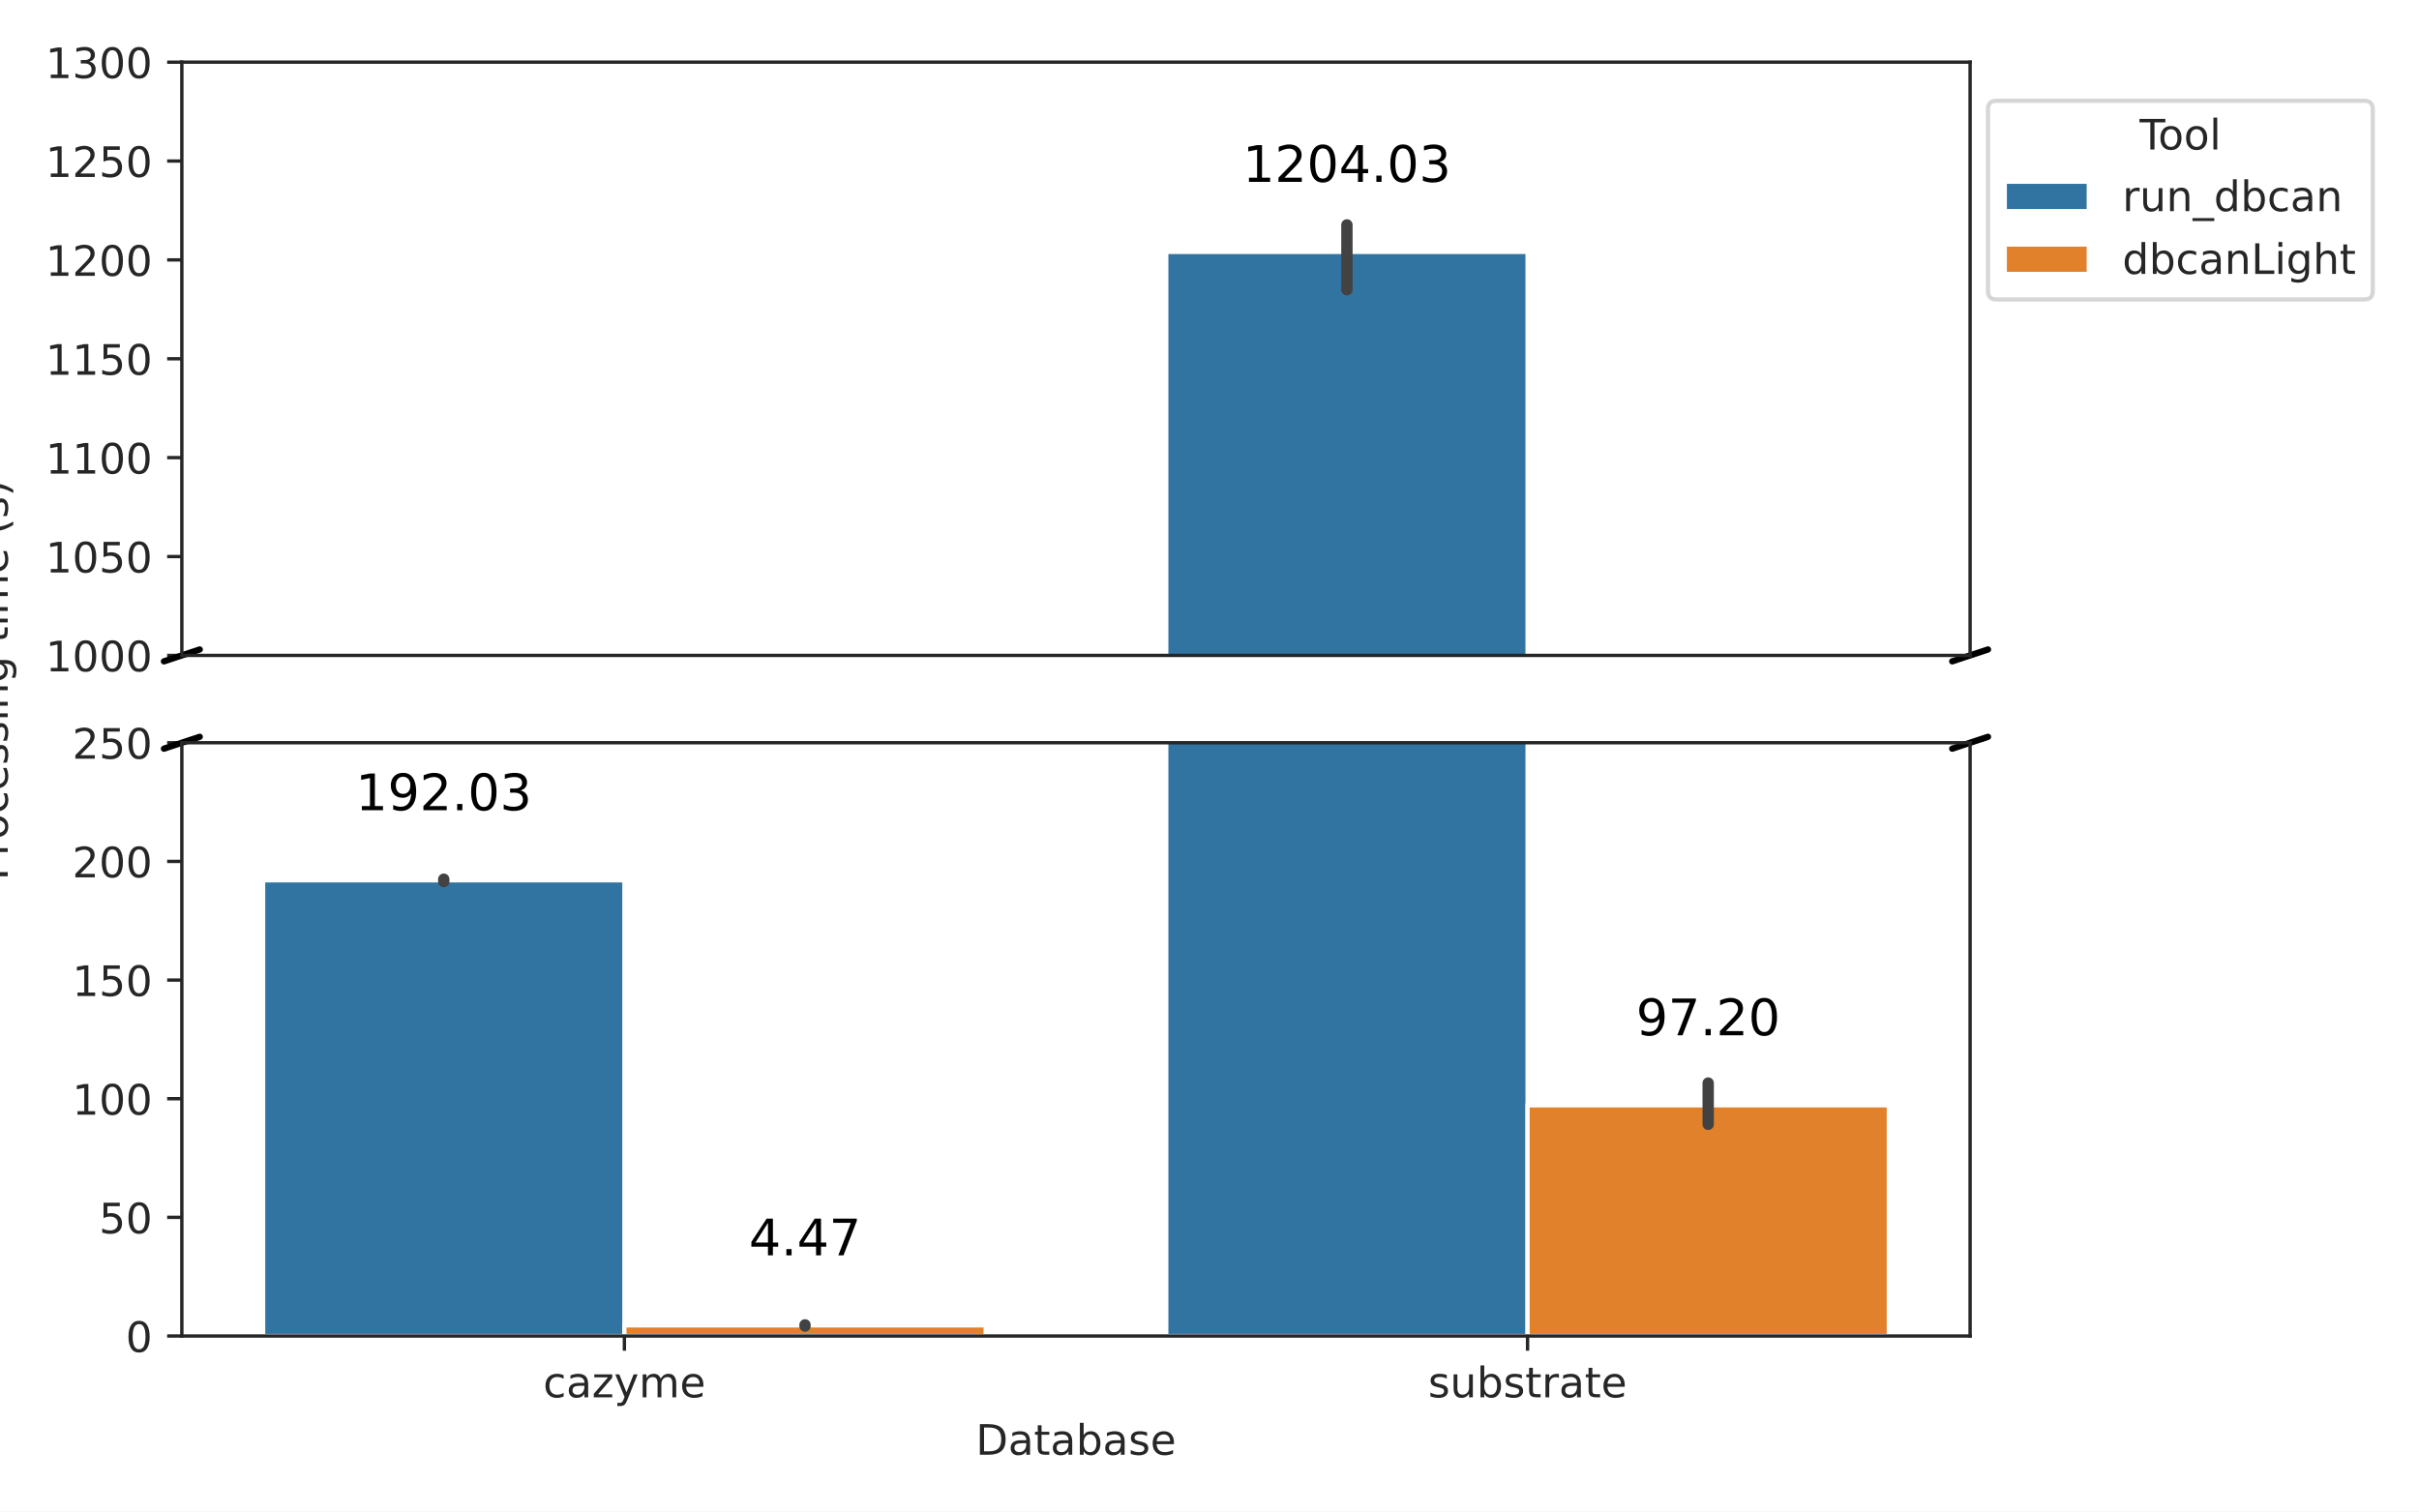
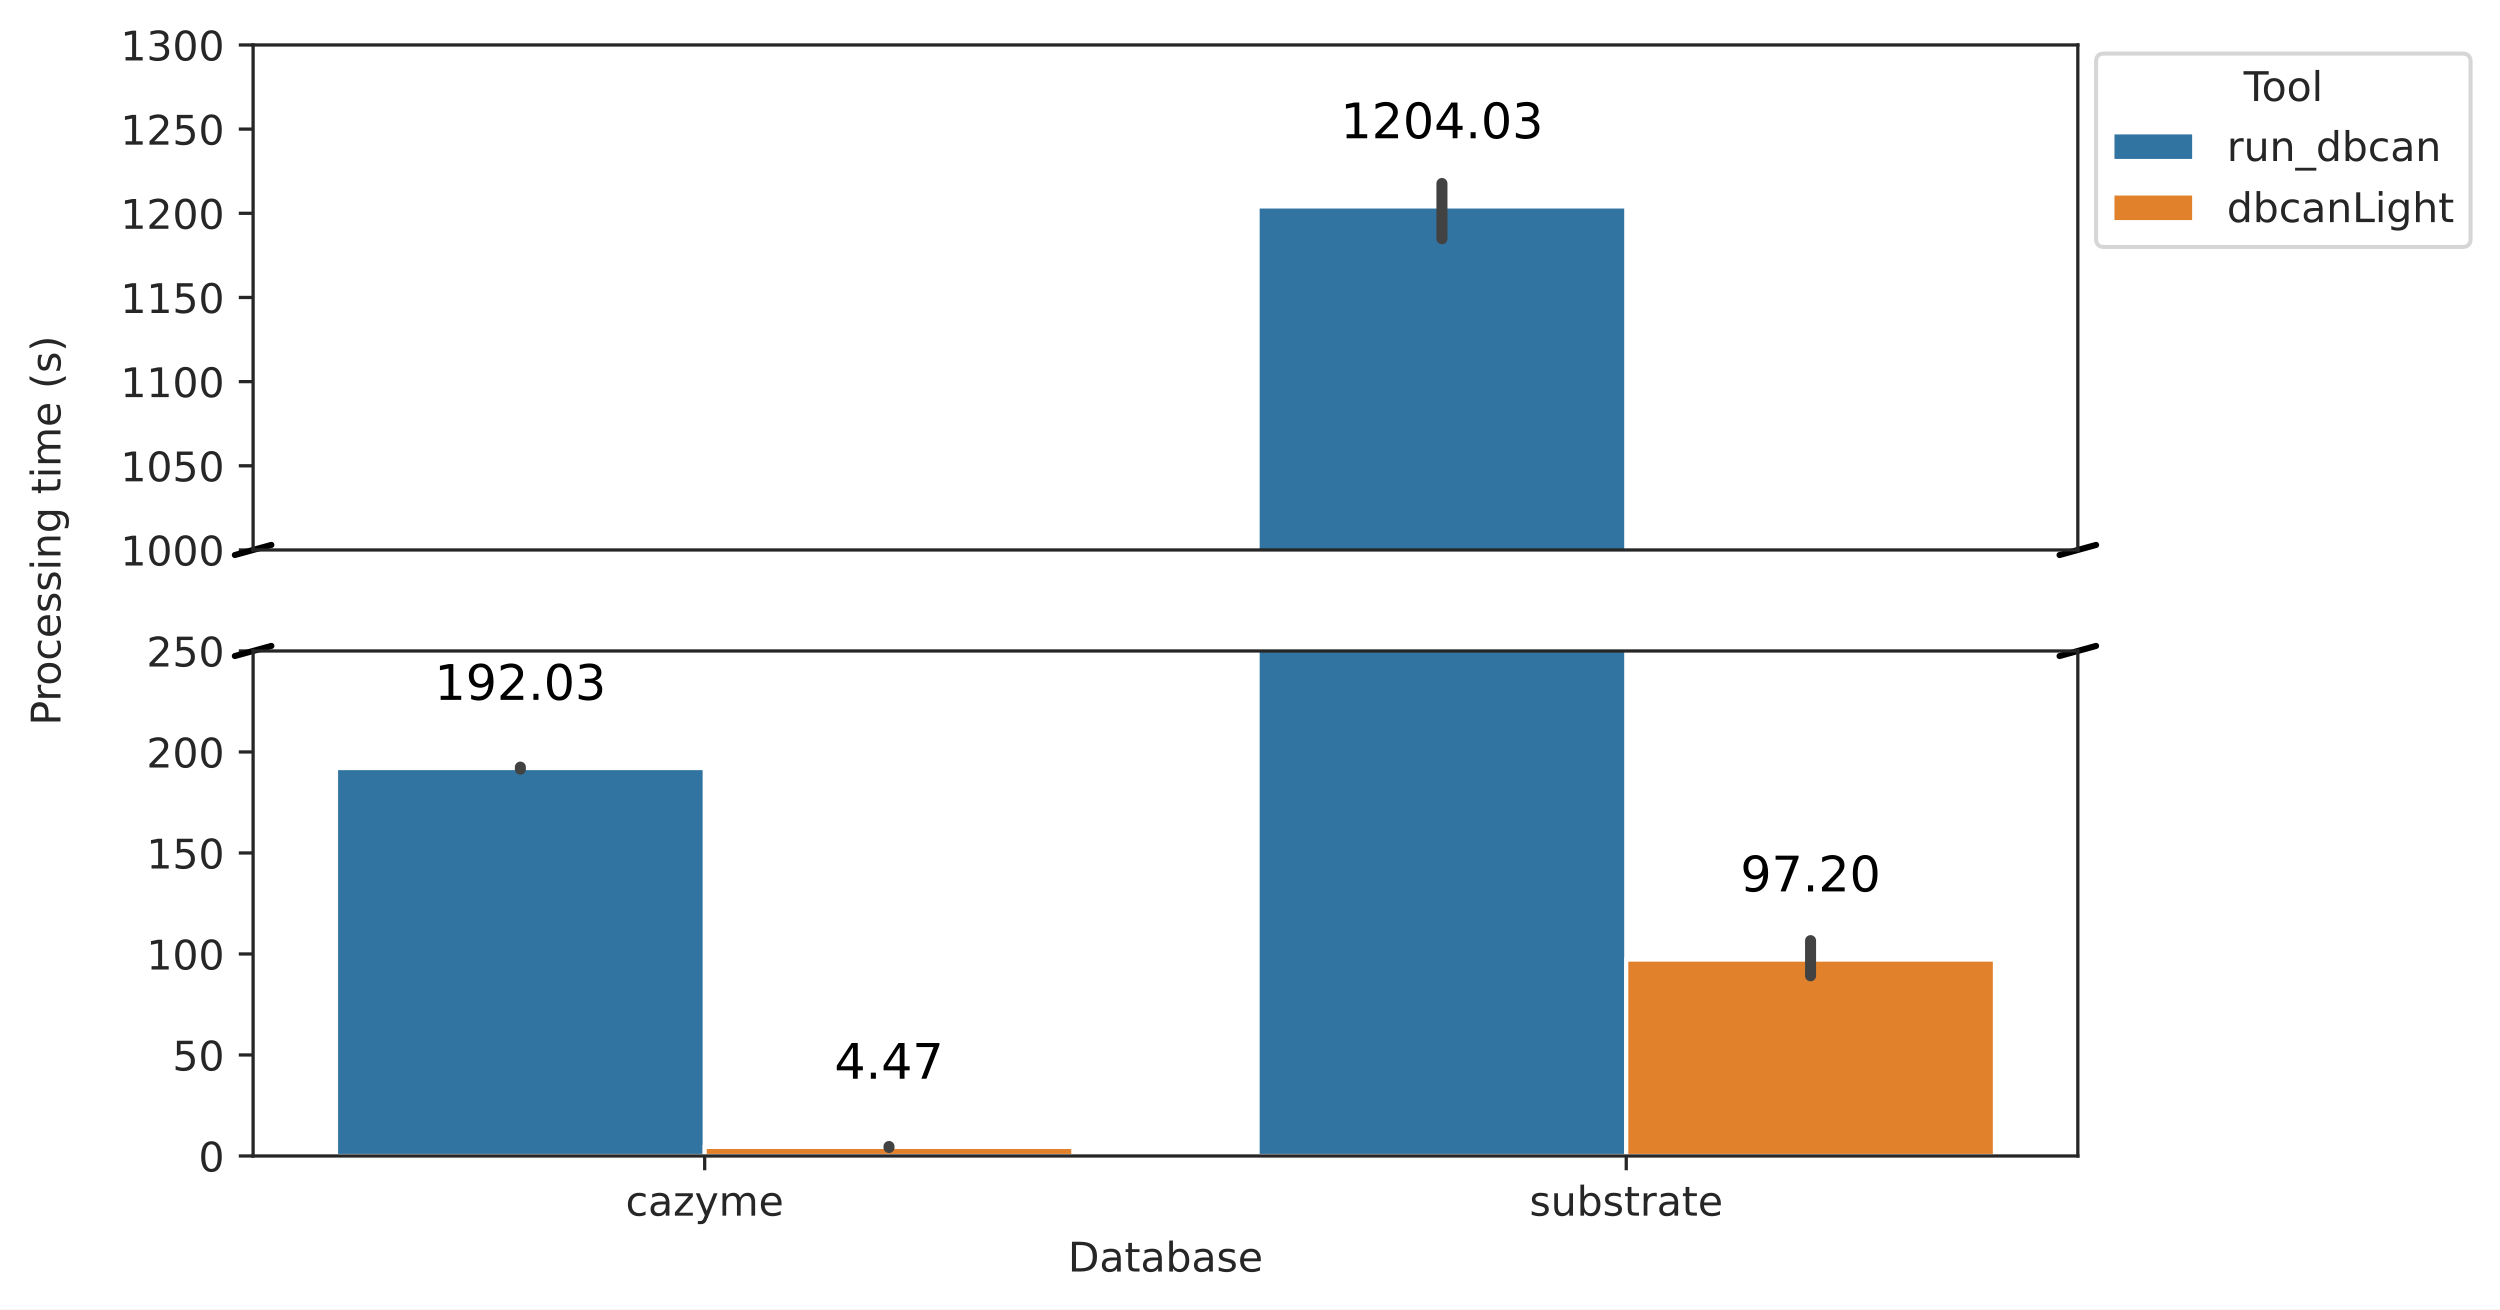
- <svg xmlns="http://www.w3.org/2000/svg" xmlns:xlink="http://www.w3.org/1999/xlink" width="576pt" height="360pt" viewBox="0 0 576 360" version="1.1">
+ <svg xmlns="http://www.w3.org/2000/svg" xmlns:xlink="http://www.w3.org/1999/xlink" width="611.601pt" height="320.355pt" viewBox="0 0 611.601 320.355" version="1.1">
  <defs>
    <style type="text/css">*{stroke-linejoin: round; stroke-linecap: butt}</style>
  </defs>
  <g id="figure_1">
    <g id="patch_1">
-       <path d="M 0 360  L 576 360  L 576 0  L 0 0  z " style="fill: #ffffff" />
+       <path d="M 0 320.355  L 611.601 320.355  L 611.601 0  L 0 0  z " style="fill: #ffffff" />
    </g>
    <g id="axes_1">
      <g id="patch_2">
-         <path d="M 43.3 156.1  L 469.111 156.1  L 469.111 14.8  L 43.3 14.8  z " style="fill: #ffffff" />
+         <path d="M 61.92 134.545  L 508.32 134.545  L 508.32 10.999  L 61.92 10.999  z " style="fill: #ffffff" />
      </g>
      <g id="matplotlib.axis_1">
        <g id="ytick_1">
          <g id="line2d_1">
            <defs>
-               <path id="mdb6b41ed26" d="M 0 0  L -3.5 0  " style="stroke: #262626; stroke-width: 0.8" />
+               <path id="md379f7b755" d="M 0 0  L -3.5 0  " style="stroke: #262626; stroke-width: 0.8" />
            </defs>
            <g>
-               <use xlink:href="#mdb6b41ed26" x="43.3" y="156.1" style="fill: #262626; stroke: #262626; stroke-width: 0.8" />
+               <use xlink:href="#md379f7b755" x="61.92" y="134.545" style="fill: #262626; stroke: #262626; stroke-width: 0.8" />
            </g>
          </g>
          <g id="text_1">
-             <g style="fill: #262626" transform="translate(10.85 159.8992)scale(0.1 -0.1)">
+             <g style="fill: #262626" transform="translate(29.47 138.3439)scale(0.1 -0.1)">
              <defs>
                <path id="DejaVuSans-31" d="M 794 531  L 1825 531  L 1825 4091  L 703 3866  L 703 4441  L 1819 4666  L 2450 4666  L 2450 531  L 3481 531  L 3481 0  L 794 0  L 794 531  z " transform="scale(0.015625)" />
                <path id="DejaVuSans-30" d="M 2034 4250  Q 1547 4250 1301 3770  Q 1056 3291 1056 2328  Q 1056 1369 1301 889  Q 1547 409 2034 409  Q 2525 409 2770 889  Q 3016 1369 3016 2328  Q 3016 3291 2770 3770  Q 2525 4250 2034 4250  z M 2034 4750  Q 2819 4750 3233 4129  Q 3647 3509 3647 2328  Q 3647 1150 3233 529  Q 2819 -91 2034 -91  Q 1250 -91 836 529  Q 422 1150 422 2328  Q 422 3509 836 4129  Q 1250 4750 2034 4750  z " transform="scale(0.015625)" />
              </defs>
              <use xlink:href="#DejaVuSans-31" />
              <use xlink:href="#DejaVuSans-30" x="63.623" />
              <use xlink:href="#DejaVuSans-30" x="127.246" />
              <use xlink:href="#DejaVuSans-30" x="190.869" />
            </g>
          </g>
        </g>
        <g id="ytick_2">
          <g id="line2d_2">
            <g>
-               <use xlink:href="#mdb6b41ed26" x="43.3" y="132.55" style="fill: #262626; stroke: #262626; stroke-width: 0.8" />
+               <use xlink:href="#md379f7b755" x="61.92" y="113.954" style="fill: #262626; stroke: #262626; stroke-width: 0.8" />
            </g>
          </g>
          <g id="text_2">
-             <g style="fill: #262626" transform="translate(10.85 136.3492)scale(0.1 -0.1)">
+             <g style="fill: #262626" transform="translate(29.47 117.753)scale(0.1 -0.1)">
              <defs>
                <path id="DejaVuSans-35" d="M 691 4666  L 3169 4666  L 3169 4134  L 1269 4134  L 1269 2991  Q 1406 3038 1543 3061  Q 1681 3084 1819 3084  Q 2600 3084 3056 2656  Q 3513 2228 3513 1497  Q 3513 744 3044 326  Q 2575 -91 1722 -91  Q 1428 -91 1123 -41  Q 819 9 494 109  L 494 744  Q 775 591 1075 516  Q 1375 441 1709 441  Q 2250 441 2565 725  Q 2881 1009 2881 1497  Q 2881 1984 2565 2268  Q 2250 2553 1709 2553  Q 1456 2553 1204 2497  Q 953 2441 691 2322  L 691 4666  z " transform="scale(0.015625)" />
              </defs>
              <use xlink:href="#DejaVuSans-31" />
              <use xlink:href="#DejaVuSans-30" x="63.623" />
              <use xlink:href="#DejaVuSans-35" x="127.246" />
              <use xlink:href="#DejaVuSans-30" x="190.869" />
            </g>
          </g>
        </g>
        <g id="ytick_3">
          <g id="line2d_3">
            <g>
-               <use xlink:href="#mdb6b41ed26" x="43.3" y="109" style="fill: #262626; stroke: #262626; stroke-width: 0.8" />
+               <use xlink:href="#md379f7b755" x="61.92" y="93.363" style="fill: #262626; stroke: #262626; stroke-width: 0.8" />
            </g>
          </g>
          <g id="text_3">
-             <g style="fill: #262626" transform="translate(10.85 112.7992)scale(0.1 -0.1)">
+             <g style="fill: #262626" transform="translate(29.47 97.16207)scale(0.1 -0.1)">
              <use xlink:href="#DejaVuSans-31" />
              <use xlink:href="#DejaVuSans-31" x="63.623" />
              <use xlink:href="#DejaVuSans-30" x="127.246" />
              <use xlink:href="#DejaVuSans-30" x="190.869" />
            </g>
          </g>
        </g>
        <g id="ytick_4">
          <g id="line2d_4">
            <g>
-               <use xlink:href="#mdb6b41ed26" x="43.3" y="85.45" style="fill: #262626; stroke: #262626; stroke-width: 0.8" />
+               <use xlink:href="#md379f7b755" x="61.92" y="72.772" style="fill: #262626; stroke: #262626; stroke-width: 0.8" />
            </g>
          </g>
          <g id="text_4">
-             <g style="fill: #262626" transform="translate(10.85 89.24922)scale(0.1 -0.1)">
+             <g style="fill: #262626" transform="translate(29.47 76.57116)scale(0.1 -0.1)">
              <use xlink:href="#DejaVuSans-31" />
              <use xlink:href="#DejaVuSans-31" x="63.623" />
              <use xlink:href="#DejaVuSans-35" x="127.246" />
              <use xlink:href="#DejaVuSans-30" x="190.869" />
            </g>
          </g>
        </g>
        <g id="ytick_5">
          <g id="line2d_5">
            <g>
-               <use xlink:href="#mdb6b41ed26" x="43.3" y="61.9" style="fill: #262626; stroke: #262626; stroke-width: 0.8" />
+               <use xlink:href="#md379f7b755" x="61.92" y="52.181" style="fill: #262626; stroke: #262626; stroke-width: 0.8" />
            </g>
          </g>
          <g id="text_5">
-             <g style="fill: #262626" transform="translate(10.85 65.69922)scale(0.1 -0.1)">
+             <g style="fill: #262626" transform="translate(29.47 55.98026)scale(0.1 -0.1)">
              <defs>
                <path id="DejaVuSans-32" d="M 1228 531  L 3431 531  L 3431 0  L 469 0  L 469 531  Q 828 903 1448 1529  Q 2069 2156 2228 2338  Q 2531 2678 2651 2914  Q 2772 3150 2772 3378  Q 2772 3750 2511 3984  Q 2250 4219 1831 4219  Q 1534 4219 1204 4116  Q 875 4013 500 3803  L 500 4441  Q 881 4594 1212 4672  Q 1544 4750 1819 4750  Q 2544 4750 2975 4387  Q 3406 4025 3406 3419  Q 3406 3131 3298 2873  Q 3191 2616 2906 2266  Q 2828 2175 2409 1742  Q 1991 1309 1228 531  z " transform="scale(0.015625)" />
              </defs>
              <use xlink:href="#DejaVuSans-31" />
              <use xlink:href="#DejaVuSans-32" x="63.623" />
              <use xlink:href="#DejaVuSans-30" x="127.246" />
              <use xlink:href="#DejaVuSans-30" x="190.869" />
            </g>
          </g>
        </g>
        <g id="ytick_6">
          <g id="line2d_6">
            <g>
-               <use xlink:href="#mdb6b41ed26" x="43.3" y="38.35" style="fill: #262626; stroke: #262626; stroke-width: 0.8" />
+               <use xlink:href="#md379f7b755" x="61.92" y="31.59" style="fill: #262626; stroke: #262626; stroke-width: 0.8" />
            </g>
          </g>
          <g id="text_6">
-             <g style="fill: #262626" transform="translate(10.85 42.14922)scale(0.1 -0.1)">
+             <g style="fill: #262626" transform="translate(29.47 35.38935)scale(0.1 -0.1)">
              <use xlink:href="#DejaVuSans-31" />
              <use xlink:href="#DejaVuSans-32" x="63.623" />
              <use xlink:href="#DejaVuSans-35" x="127.246" />
              <use xlink:href="#DejaVuSans-30" x="190.869" />
            </g>
          </g>
        </g>
        <g id="ytick_7">
          <g id="line2d_7">
            <g>
-               <use xlink:href="#mdb6b41ed26" x="43.3" y="14.8" style="fill: #262626; stroke: #262626; stroke-width: 0.8" />
+               <use xlink:href="#md379f7b755" x="61.92" y="10.999" style="fill: #262626; stroke: #262626; stroke-width: 0.8" />
            </g>
          </g>
          <g id="text_7">
-             <g style="fill: #262626" transform="translate(10.85 18.59922)scale(0.1 -0.1)">
+             <g style="fill: #262626" transform="translate(29.47 14.79844)scale(0.1 -0.1)">
              <defs>
                <path id="DejaVuSans-33" d="M 2597 2516  Q 3050 2419 3304 2112  Q 3559 1806 3559 1356  Q 3559 666 3084 287  Q 2609 -91 1734 -91  Q 1441 -91 1130 -33  Q 819 25 488 141  L 488 750  Q 750 597 1062 519  Q 1375 441 1716 441  Q 2309 441 2620 675  Q 2931 909 2931 1356  Q 2931 1769 2642 2001  Q 2353 2234 1838 2234  L 1294 2234  L 1294 2753  L 1863 2753  Q 2328 2753 2575 2939  Q 2822 3125 2822 3475  Q 2822 3834 2567 4026  Q 2313 4219 1838 4219  Q 1578 4219 1281 4162  Q 984 4106 628 3988  L 628 4550  Q 988 4650 1302 4700  Q 1616 4750 1894 4750  Q 2613 4750 3031 4423  Q 3450 4097 3450 3541  Q 3450 3153 3228 2886  Q 3006 2619 2597 2516  z " transform="scale(0.015625)" />
              </defs>
              <use xlink:href="#DejaVuSans-31" />
              <use xlink:href="#DejaVuSans-33" x="63.623" />
              <use xlink:href="#DejaVuSans-30" x="127.246" />
              <use xlink:href="#DejaVuSans-30" x="190.869" />
            </g>
          </g>
        </g>
      </g>
      <g id="patch_3">
-         <path d="M 62.655 627.1  L 148.677 627.1  L 148.677 536.652  L 62.655 536.652  z " clip-path="url(#p8a91fadaee)" style="fill: #3274a1; stroke: #ffffff; stroke-linejoin: miter" />
+         <path d="M 82.211 546.363  L 172.393 546.363  L 172.393 467.28  L 82.211 467.28  z " clip-path="url(#p611a09575a)" style="fill: #3274a1; stroke: #ffffff; stroke-linejoin: miter" />
      </g>
      <g id="patch_4">
-         <path d="M 277.711 627.1  L 363.734 627.1  L 363.734 60  L 277.711 60  z " clip-path="url(#p8a91fadaee)" style="fill: #3274a1; stroke: #ffffff; stroke-linejoin: miter" />
+         <path d="M 307.665 546.363  L 397.847 546.363  L 397.847 50.52  L 307.665 50.52  z " clip-path="url(#p611a09575a)" style="fill: #3274a1; stroke: #ffffff; stroke-linejoin: miter" />
      </g>
      <g id="patch_5">
-         <path d="M 148.677 627.1  L 234.7 627.1  L 234.7 624.996  L 148.677 624.996  z " clip-path="url(#p8a91fadaee)" style="fill: #e1812c; stroke: #ffffff; stroke-linejoin: miter" />
+         <path d="M 172.393 546.363  L 262.575 546.363  L 262.575 544.523  L 172.393 544.523  z " clip-path="url(#p611a09575a)" style="fill: #e1812c; stroke: #ffffff; stroke-linejoin: miter" />
      </g>
      <g id="patch_6">
-         <path d="M 363.734 627.1  L 449.756 627.1  L 449.756 581.319  L 363.734 581.319  z " clip-path="url(#p8a91fadaee)" style="fill: #e1812c; stroke: #ffffff; stroke-linejoin: miter" />
+         <path d="M 397.847 546.363  L 488.029 546.363  L 488.029 506.334  L 397.847 506.334  z " clip-path="url(#p611a09575a)" style="fill: #e1812c; stroke: #ffffff; stroke-linejoin: miter" />
      </g>
      <g id="line2d_8">
-         <path clip-path="url(#p8a91fadaee)" style="fill: none; stroke: #424242; stroke-width: 2.7; stroke-linecap: round" />
+         <path clip-path="url(#p611a09575a)" style="fill: none; stroke: #424242; stroke-width: 2.7; stroke-linecap: round" />
      </g>
      <g id="line2d_9">
-         <path d="M 320.722 69.012  L 320.722 53.563  " clip-path="url(#p8a91fadaee)" style="fill: none; stroke: #424242; stroke-width: 2.7; stroke-linecap: round" />
+         <path d="M 352.756 58.399  L 352.756 44.892  " clip-path="url(#p611a09575a)" style="fill: none; stroke: #424242; stroke-width: 2.7; stroke-linecap: round" />
      </g>
      <g id="line2d_10">
-         <path clip-path="url(#p8a91fadaee)" style="fill: none; stroke: #424242; stroke-width: 2.7; stroke-linecap: round" />
+         <path clip-path="url(#p611a09575a)" style="fill: none; stroke: #424242; stroke-width: 2.7; stroke-linecap: round" />
      </g>
      <g id="line2d_11">
-         <path clip-path="url(#p8a91fadaee)" style="fill: none; stroke: #424242; stroke-width: 2.7; stroke-linecap: round" />
+         <path clip-path="url(#p611a09575a)" style="fill: none; stroke: #424242; stroke-width: 2.7; stroke-linecap: round" />
      </g>
      <g id="line2d_12">
-         <path d="M 39.042 157.513  L 47.558 154.687  " style="fill: none; stroke: #000000; stroke-width: 1.5; stroke-linecap: round" />
+         <path d="M 57.456 135.78  L 66.384 133.309  " style="fill: none; stroke: #000000; stroke-width: 1.5; stroke-linecap: round" />
      </g>
      <g id="line2d_13">
-         <path d="M 464.853 157.513  L 473.369 154.687  " style="fill: none; stroke: #000000; stroke-width: 1.5; stroke-linecap: round" />
+         <path d="M 503.856 135.78  L 512.784 133.309  " style="fill: none; stroke: #000000; stroke-width: 1.5; stroke-linecap: round" />
      </g>
      <g id="patch_7">
-         <path d="M 43.3 156.1  L 43.3 14.8  " style="fill: none; stroke: #262626; stroke-width: 0.8; stroke-linejoin: miter; stroke-linecap: square" />
+         <path d="M 61.92 134.545  L 61.92 10.999  " style="fill: none; stroke: #262626; stroke-width: 0.8; stroke-linejoin: miter; stroke-linecap: square" />
      </g>
      <g id="patch_8">
-         <path d="M 469.111 156.1  L 469.111 14.8  " style="fill: none; stroke: #262626; stroke-width: 0.8; stroke-linejoin: miter; stroke-linecap: square" />
+         <path d="M 508.32 134.545  L 508.32 10.999  " style="fill: none; stroke: #262626; stroke-width: 0.8; stroke-linejoin: miter; stroke-linecap: square" />
      </g>
      <g id="patch_9">
-         <path d="M 43.3 156.1  L 469.111 156.1  " style="fill: none; stroke: #262626; stroke-width: 0.8; stroke-linejoin: miter; stroke-linecap: square" />
+         <path d="M 61.92 134.545  L 508.32 134.545  " style="fill: none; stroke: #262626; stroke-width: 0.8; stroke-linejoin: miter; stroke-linecap: square" />
      </g>
      <g id="patch_10">
-         <path d="M 43.3 14.8  L 469.111 14.8  " style="fill: none; stroke: #262626; stroke-width: 0.8; stroke-linejoin: miter; stroke-linecap: square" />
+         <path d="M 61.92 10.999  L 508.32 10.999  " style="fill: none; stroke: #262626; stroke-width: 0.8; stroke-linejoin: miter; stroke-linecap: square" />
      </g>
      <g id="text_8">
-         <g transform="translate(295.9104 43.31155)scale(0.12 -0.12)">
+         <g transform="translate(327.9445 33.83129)scale(0.12 -0.12)">
          <defs>
            <path id="DejaVuSans-34" d="M 2419 4116  L 825 1625  L 2419 1625  L 2419 4116  z M 2253 4666  L 3047 4666  L 3047 1625  L 3713 1625  L 3713 1100  L 3047 1100  L 3047 0  L 2419 0  L 2419 1100  L 313 1100  L 313 1709  L 2253 4666  z " transform="scale(0.015625)" />
            <path id="DejaVuSans-2e" d="M 684 794  L 1344 794  L 1344 0  L 684 0  L 684 794  z " transform="scale(0.015625)" />
          </defs>
          <use xlink:href="#DejaVuSans-31" />
          <use xlink:href="#DejaVuSans-32" x="63.623" />
          <use xlink:href="#DejaVuSans-30" x="127.246" />
          <use xlink:href="#DejaVuSans-34" x="190.869" />
          <use xlink:href="#DejaVuSans-2e" x="254.492" />
          <use xlink:href="#DejaVuSans-30" x="286.279" />
          <use xlink:href="#DejaVuSans-33" x="349.902" />
        </g>
      </g>
      <g id="legend_1">
        <g id="patch_11">
-           <path d="M 475.369 71.32  L 562.986 71.32  Q 564.986 71.32 564.986 69.32  L 564.986 26.008  Q 564.986 24.008 562.986 24.008  L 475.369 24.008  Q 473.369 24.008 473.369 26.008  L 473.369 69.32  Q 473.369 71.32 475.369 71.32  z " style="fill: #ffffff; opacity: 0.8; stroke: #cccccc; stroke-linejoin: miter" />
+           <path d="M 514.784 60.417  L 602.401 60.417  Q 604.401 60.417 604.401 58.417  L 604.401 15.105  Q 604.401 13.105 602.401 13.105  L 514.784 13.105  Q 512.784 13.105 512.784 15.105  L 512.784 58.417  Q 512.784 60.417 514.784 60.417  z " style="fill: #ffffff; opacity: 0.8; stroke: #cccccc; stroke-linejoin: miter" />
        </g>
        <g id="text_9">
-           <g style="fill: #262626" transform="translate(509.466 35.60594)scale(0.1 -0.1)">
+           <g style="fill: #262626" transform="translate(548.8809 24.70334)scale(0.1 -0.1)">
            <defs>
              <path id="DejaVuSans-54" d="M -19 4666  L 3928 4666  L 3928 4134  L 2272 4134  L 2272 0  L 1638 0  L 1638 4134  L -19 4134  L -19 4666  z " transform="scale(0.015625)" />
              <path id="DejaVuSans-6f" d="M 1959 3097  Q 1497 3097 1228 2736  Q 959 2375 959 1747  Q 959 1119 1226 758  Q 1494 397 1959 397  Q 2419 397 2687 759  Q 2956 1122 2956 1747  Q 2956 2369 2687 2733  Q 2419 3097 1959 3097  z M 1959 3584  Q 2709 3584 3137 3096  Q 3566 2609 3566 1747  Q 3566 888 3137 398  Q 2709 -91 1959 -91  Q 1206 -91 779 398  Q 353 888 353 1747  Q 353 2609 779 3096  Q 1206 3584 1959 3584  z " transform="scale(0.015625)" />
              <path id="DejaVuSans-6c" d="M 603 4863  L 1178 4863  L 1178 0  L 603 0  L 603 4863  z " transform="scale(0.015625)" />
            </defs>
            <use xlink:href="#DejaVuSans-54" />
            <use xlink:href="#DejaVuSans-6f" x="44.084" />
            <use xlink:href="#DejaVuSans-6f" x="105.266" />
            <use xlink:href="#DejaVuSans-6c" x="166.447" />
          </g>
        </g>
        <g id="patch_12">
-           <path d="M 477.369 50.284  L 497.369 50.284  L 497.369 43.284  L 477.369 43.284  z " style="fill: #3274a1; stroke: #ffffff; stroke-linejoin: miter" />
+           <path d="M 516.784 39.381  L 536.784 39.381  L 536.784 32.381  L 516.784 32.381  z " style="fill: #3274a1; stroke: #ffffff; stroke-linejoin: miter" />
        </g>
        <g id="text_10">
-           <g style="fill: #262626" transform="translate(505.3691 50.28406)scale(0.1 -0.1)">
+           <g style="fill: #262626" transform="translate(544.784 39.38146)scale(0.1 -0.1)">
            <defs>
              <path id="DejaVuSans-72" d="M 2631 2963  Q 2534 3019 2420 3045  Q 2306 3072 2169 3072  Q 1681 3072 1420 2755  Q 1159 2438 1159 1844  L 1159 0  L 581 0  L 581 3500  L 1159 3500  L 1159 2956  Q 1341 3275 1631 3429  Q 1922 3584 2338 3584  Q 2397 3584 2469 3576  Q 2541 3569 2628 3553  L 2631 2963  z " transform="scale(0.015625)" />
              <path id="DejaVuSans-75" d="M 544 1381  L 544 3500  L 1119 3500  L 1119 1403  Q 1119 906 1312 657  Q 1506 409 1894 409  Q 2359 409 2629 706  Q 2900 1003 2900 1516  L 2900 3500  L 3475 3500  L 3475 0  L 2900 0  L 2900 538  Q 2691 219 2414 64  Q 2138 -91 1772 -91  Q 1169 -91 856 284  Q 544 659 544 1381  z M 1991 3584  L 1991 3584  z " transform="scale(0.015625)" />
              <path id="DejaVuSans-6e" d="M 3513 2113  L 3513 0  L 2938 0  L 2938 2094  Q 2938 2591 2744 2837  Q 2550 3084 2163 3084  Q 1697 3084 1428 2787  Q 1159 2491 1159 1978  L 1159 0  L 581 0  L 581 3500  L 1159 3500  L 1159 2956  Q 1366 3272 1645 3428  Q 1925 3584 2291 3584  Q 2894 3584 3203 3211  Q 3513 2838 3513 2113  z " transform="scale(0.015625)" />
              <path id="DejaVuSans-5f" d="M 3263 -1063  L 3263 -1509  L -63 -1509  L -63 -1063  L 3263 -1063  z " transform="scale(0.015625)" />
              <path id="DejaVuSans-64" d="M 2906 2969  L 2906 4863  L 3481 4863  L 3481 0  L 2906 0  L 2906 525  Q 2725 213 2448 61  Q 2172 -91 1784 -91  Q 1150 -91 751 415  Q 353 922 353 1747  Q 353 2572 751 3078  Q 1150 3584 1784 3584  Q 2172 3584 2448 3432  Q 2725 3281 2906 2969  z M 947 1747  Q 947 1113 1208 752  Q 1469 391 1925 391  Q 2381 391 2643 752  Q 2906 1113 2906 1747  Q 2906 2381 2643 2742  Q 2381 3103 1925 3103  Q 1469 3103 1208 2742  Q 947 2381 947 1747  z " transform="scale(0.015625)" />
              <path id="DejaVuSans-62" d="M 3116 1747  Q 3116 2381 2855 2742  Q 2594 3103 2138 3103  Q 1681 3103 1420 2742  Q 1159 2381 1159 1747  Q 1159 1113 1420 752  Q 1681 391 2138 391  Q 2594 391 2855 752  Q 3116 1113 3116 1747  z M 1159 2969  Q 1341 3281 1617 3432  Q 1894 3584 2278 3584  Q 2916 3584 3314 3078  Q 3713 2572 3713 1747  Q 3713 922 3314 415  Q 2916 -91 2278 -91  Q 1894 -91 1617 61  Q 1341 213 1159 525  L 1159 0  L 581 0  L 581 4863  L 1159 4863  L 1159 2969  z " transform="scale(0.015625)" />
              <path id="DejaVuSans-63" d="M 3122 3366  L 3122 2828  Q 2878 2963 2633 3030  Q 2388 3097 2138 3097  Q 1578 3097 1268 2742  Q 959 2388 959 1747  Q 959 1106 1268 751  Q 1578 397 2138 397  Q 2388 397 2633 464  Q 2878 531 3122 666  L 3122 134  Q 2881 22 2623 -34  Q 2366 -91 2075 -91  Q 1284 -91 818 406  Q 353 903 353 1747  Q 353 2603 823 3093  Q 1294 3584 2113 3584  Q 2378 3584 2631 3529  Q 2884 3475 3122 3366  z " transform="scale(0.015625)" />
              <path id="DejaVuSans-61" d="M 2194 1759  Q 1497 1759 1228 1600  Q 959 1441 959 1056  Q 959 750 1161 570  Q 1363 391 1709 391  Q 2188 391 2477 730  Q 2766 1069 2766 1631  L 2766 1759  L 2194 1759  z M 3341 1997  L 3341 0  L 2766 0  L 2766 531  Q 2569 213 2275 61  Q 1981 -91 1556 -91  Q 1019 -91 701 211  Q 384 513 384 1019  Q 384 1609 779 1909  Q 1175 2209 1959 2209  L 2766 2209  L 2766 2266  Q 2766 2663 2505 2880  Q 2244 3097 1772 3097  Q 1472 3097 1187 3025  Q 903 2953 641 2809  L 641 3341  Q 956 3463 1253 3523  Q 1550 3584 1831 3584  Q 2591 3584 2966 3190  Q 3341 2797 3341 1997  z " transform="scale(0.015625)" />
            </defs>
            <use xlink:href="#DejaVuSans-72" />
            <use xlink:href="#DejaVuSans-75" x="41.113" />
            <use xlink:href="#DejaVuSans-6e" x="104.492" />
            <use xlink:href="#DejaVuSans-5f" x="167.871" />
            <use xlink:href="#DejaVuSans-64" x="217.871" />
            <use xlink:href="#DejaVuSans-62" x="281.348" />
            <use xlink:href="#DejaVuSans-63" x="344.824" />
            <use xlink:href="#DejaVuSans-61" x="399.805" />
            <use xlink:href="#DejaVuSans-6e" x="461.084" />
          </g>
        </g>
        <g id="patch_13">
-           <path d="M 477.369 65.24  L 497.369 65.24  L 497.369 58.24  L 477.369 58.24  z " style="fill: #e1812c; stroke: #ffffff; stroke-linejoin: miter" />
+           <path d="M 516.784 54.338  L 536.784 54.338  L 536.784 47.338  L 516.784 47.338  z " style="fill: #e1812c; stroke: #ffffff; stroke-linejoin: miter" />
        </g>
        <g id="text_11">
-           <g style="fill: #262626" transform="translate(505.3691 65.24031)scale(0.1 -0.1)">
+           <g style="fill: #262626" transform="translate(544.784 54.33771)scale(0.1 -0.1)">
            <defs>
              <path id="DejaVuSans-4c" d="M 628 4666  L 1259 4666  L 1259 531  L 3531 531  L 3531 0  L 628 0  L 628 4666  z " transform="scale(0.015625)" />
              <path id="DejaVuSans-69" d="M 603 3500  L 1178 3500  L 1178 0  L 603 0  L 603 3500  z M 603 4863  L 1178 4863  L 1178 4134  L 603 4134  L 603 4863  z " transform="scale(0.015625)" />
              <path id="DejaVuSans-67" d="M 2906 1791  Q 2906 2416 2648 2759  Q 2391 3103 1925 3103  Q 1463 3103 1205 2759  Q 947 2416 947 1791  Q 947 1169 1205 825  Q 1463 481 1925 481  Q 2391 481 2648 825  Q 2906 1169 2906 1791  z M 3481 434  Q 3481 -459 3084 -895  Q 2688 -1331 1869 -1331  Q 1566 -1331 1297 -1286  Q 1028 -1241 775 -1147  L 775 -588  Q 1028 -725 1275 -790  Q 1522 -856 1778 -856  Q 2344 -856 2625 -561  Q 2906 -266 2906 331  L 2906 616  Q 2728 306 2450 153  Q 2172 0 1784 0  Q 1141 0 747 490  Q 353 981 353 1791  Q 353 2603 747 3093  Q 1141 3584 1784 3584  Q 2172 3584 2450 3431  Q 2728 3278 2906 2969  L 2906 3500  L 3481 3500  L 3481 434  z " transform="scale(0.015625)" />
              <path id="DejaVuSans-68" d="M 3513 2113  L 3513 0  L 2938 0  L 2938 2094  Q 2938 2591 2744 2837  Q 2550 3084 2163 3084  Q 1697 3084 1428 2787  Q 1159 2491 1159 1978  L 1159 0  L 581 0  L 581 4863  L 1159 4863  L 1159 2956  Q 1366 3272 1645 3428  Q 1925 3584 2291 3584  Q 2894 3584 3203 3211  Q 3513 2838 3513 2113  z " transform="scale(0.015625)" />
              <path id="DejaVuSans-74" d="M 1172 4494  L 1172 3500  L 2356 3500  L 2356 3053  L 1172 3053  L 1172 1153  Q 1172 725 1289 603  Q 1406 481 1766 481  L 2356 481  L 2356 0  L 1766 0  Q 1100 0 847 248  Q 594 497 594 1153  L 594 3053  L 172 3053  L 172 3500  L 594 3500  L 594 4494  L 1172 4494  z " transform="scale(0.015625)" />
            </defs>
            <use xlink:href="#DejaVuSans-64" />
            <use xlink:href="#DejaVuSans-62" x="63.477" />
            <use xlink:href="#DejaVuSans-63" x="126.953" />
            <use xlink:href="#DejaVuSans-61" x="181.934" />
            <use xlink:href="#DejaVuSans-6e" x="243.213" />
            <use xlink:href="#DejaVuSans-4c" x="306.592" />
            <use xlink:href="#DejaVuSans-69" x="362.305" />
            <use xlink:href="#DejaVuSans-67" x="390.088" />
            <use xlink:href="#DejaVuSans-68" x="453.564" />
            <use xlink:href="#DejaVuSans-74" x="516.943" />
          </g>
        </g>
      </g>
    </g>
    <g id="axes_2">
      <g id="patch_14">
-         <path d="M 43.3 318.2  L 469.111 318.2  L 469.111 176.9  L 43.3 176.9  z " style="fill: #ffffff" />
+         <path d="M 61.92 282.799  L 508.32 282.799  L 508.32 159.254  L 61.92 159.254  z " style="fill: #ffffff" />
      </g>
      <g id="matplotlib.axis_2">
        <g id="xtick_1">
          <g id="line2d_14">
            <defs>
-               <path id="m5c0466bb78" d="M 0 0  L 0 3.5  " style="stroke: #262626; stroke-width: 0.8" />
+               <path id="m0e2c63e102" d="M 0 0  L 0 3.5  " style="stroke: #262626; stroke-width: 0.8" />
            </defs>
            <g>
-               <use xlink:href="#m5c0466bb78" x="148.677" y="318.2" style="fill: #262626; stroke: #262626; stroke-width: 0.8" />
+               <use xlink:href="#m0e2c63e102" x="172.393" y="282.799" style="fill: #262626; stroke: #262626; stroke-width: 0.8" />
            </g>
          </g>
          <g id="text_12">
-             <g style="fill: #262626" transform="translate(129.3337 332.7984)scale(0.1 -0.1)">
+             <g style="fill: #262626" transform="translate(153.049 297.3977)scale(0.1 -0.1)">
              <defs>
                <path id="DejaVuSans-7a" d="M 353 3500  L 3084 3500  L 3084 2975  L 922 459  L 3084 459  L 3084 0  L 275 0  L 275 525  L 2438 3041  L 353 3041  L 353 3500  z " transform="scale(0.015625)" />
                <path id="DejaVuSans-79" d="M 2059 -325  Q 1816 -950 1584 -1140  Q 1353 -1331 966 -1331  L 506 -1331  L 506 -850  L 844 -850  Q 1081 -850 1212 -737  Q 1344 -625 1503 -206  L 1606 56  L 191 3500  L 800 3500  L 1894 763  L 2988 3500  L 3597 3500  L 2059 -325  z " transform="scale(0.015625)" />
                <path id="DejaVuSans-6d" d="M 3328 2828  Q 3544 3216 3844 3400  Q 4144 3584 4550 3584  Q 5097 3584 5394 3201  Q 5691 2819 5691 2113  L 5691 0  L 5113 0  L 5113 2094  Q 5113 2597 4934 2840  Q 4756 3084 4391 3084  Q 3944 3084 3684 2787  Q 3425 2491 3425 1978  L 3425 0  L 2847 0  L 2847 2094  Q 2847 2600 2669 2842  Q 2491 3084 2119 3084  Q 1678 3084 1418 2786  Q 1159 2488 1159 1978  L 1159 0  L 581 0  L 581 3500  L 1159 3500  L 1159 2956  Q 1356 3278 1631 3431  Q 1906 3584 2284 3584  Q 2666 3584 2933 3390  Q 3200 3197 3328 2828  z " transform="scale(0.015625)" />
                <path id="DejaVuSans-65" d="M 3597 1894  L 3597 1613  L 953 1613  Q 991 1019 1311 708  Q 1631 397 2203 397  Q 2534 397 2845 478  Q 3156 559 3463 722  L 3463 178  Q 3153 47 2828 -22  Q 2503 -91 2169 -91  Q 1331 -91 842 396  Q 353 884 353 1716  Q 353 2575 817 3079  Q 1281 3584 2069 3584  Q 2775 3584 3186 3129  Q 3597 2675 3597 1894  z M 3022 2063  Q 3016 2534 2758 2815  Q 2500 3097 2075 3097  Q 1594 3097 1305 2825  Q 1016 2553 972 2059  L 3022 2063  z " transform="scale(0.015625)" />
              </defs>
              <use xlink:href="#DejaVuSans-63" />
              <use xlink:href="#DejaVuSans-61" x="54.98" />
              <use xlink:href="#DejaVuSans-7a" x="116.26" />
              <use xlink:href="#DejaVuSans-79" x="168.75" />
              <use xlink:href="#DejaVuSans-6d" x="227.93" />
              <use xlink:href="#DejaVuSans-65" x="325.342" />
            </g>
          </g>
        </g>
        <g id="xtick_2">
          <g id="line2d_15">
            <g>
-               <use xlink:href="#m5c0466bb78" x="363.734" y="318.2" style="fill: #262626; stroke: #262626; stroke-width: 0.8" />
+               <use xlink:href="#m0e2c63e102" x="397.847" y="282.799" style="fill: #262626; stroke: #262626; stroke-width: 0.8" />
            </g>
          </g>
          <g id="text_13">
-             <g style="fill: #262626" transform="translate(340.0648 332.7984)scale(0.1 -0.1)">
+             <g style="fill: #262626" transform="translate(374.1785 297.3977)scale(0.1 -0.1)">
              <defs>
                <path id="DejaVuSans-73" d="M 2834 3397  L 2834 2853  Q 2591 2978 2328 3040  Q 2066 3103 1784 3103  Q 1356 3103 1142 2972  Q 928 2841 928 2578  Q 928 2378 1081 2264  Q 1234 2150 1697 2047  L 1894 2003  Q 2506 1872 2764 1633  Q 3022 1394 3022 966  Q 3022 478 2636 193  Q 2250 -91 1575 -91  Q 1294 -91 989 -36  Q 684 19 347 128  L 347 722  Q 666 556 975 473  Q 1284 391 1588 391  Q 1994 391 2212 530  Q 2431 669 2431 922  Q 2431 1156 2273 1281  Q 2116 1406 1581 1522  L 1381 1569  Q 847 1681 609 1914  Q 372 2147 372 2553  Q 372 3047 722 3315  Q 1072 3584 1716 3584  Q 2034 3584 2315 3537  Q 2597 3491 2834 3397  z " transform="scale(0.015625)" />
              </defs>
              <use xlink:href="#DejaVuSans-73" />
              <use xlink:href="#DejaVuSans-75" x="52.1" />
              <use xlink:href="#DejaVuSans-62" x="115.479" />
              <use xlink:href="#DejaVuSans-73" x="178.955" />
              <use xlink:href="#DejaVuSans-74" x="231.055" />
              <use xlink:href="#DejaVuSans-72" x="270.264" />
              <use xlink:href="#DejaVuSans-61" x="311.377" />
              <use xlink:href="#DejaVuSans-74" x="372.656" />
              <use xlink:href="#DejaVuSans-65" x="411.865" />
            </g>
          </g>
        </g>
        <g id="text_14">
-           <g style="fill: #262626" transform="translate(232.3477 346.4766)scale(0.1 -0.1)">
+           <g style="fill: #262626" transform="translate(261.2622 311.0758)scale(0.1 -0.1)">
            <defs>
              <path id="DejaVuSans-44" d="M 1259 4147  L 1259 519  L 2022 519  Q 2988 519 3436 956  Q 3884 1394 3884 2338  Q 3884 3275 3436 3711  Q 2988 4147 2022 4147  L 1259 4147  z M 628 4666  L 1925 4666  Q 3281 4666 3915 4102  Q 4550 3538 4550 2338  Q 4550 1131 3912 565  Q 3275 0 1925 0  L 628 0  L 628 4666  z " transform="scale(0.015625)" />
            </defs>
            <use xlink:href="#DejaVuSans-44" />
            <use xlink:href="#DejaVuSans-61" x="77.002" />
            <use xlink:href="#DejaVuSans-74" x="138.281" />
            <use xlink:href="#DejaVuSans-61" x="177.49" />
            <use xlink:href="#DejaVuSans-62" x="238.77" />
            <use xlink:href="#DejaVuSans-61" x="302.246" />
            <use xlink:href="#DejaVuSans-73" x="363.525" />
            <use xlink:href="#DejaVuSans-65" x="415.625" />
          </g>
        </g>
      </g>
      <g id="matplotlib.axis_3">
        <g id="ytick_8">
          <g id="line2d_16">
            <g>
-               <use xlink:href="#mdb6b41ed26" x="43.3" y="318.2" style="fill: #262626; stroke: #262626; stroke-width: 0.8" />
+               <use xlink:href="#md379f7b755" x="61.92" y="282.799" style="fill: #262626; stroke: #262626; stroke-width: 0.8" />
            </g>
          </g>
          <g id="text_15">
-             <g style="fill: #262626" transform="translate(29.9375 321.9992)scale(0.1 -0.1)">
+             <g style="fill: #262626" transform="translate(48.5575 286.5984)scale(0.1 -0.1)">
              <use xlink:href="#DejaVuSans-30" />
            </g>
          </g>
        </g>
        <g id="ytick_9">
          <g id="line2d_17">
            <g>
-               <use xlink:href="#mdb6b41ed26" x="43.3" y="289.94" style="fill: #262626; stroke: #262626; stroke-width: 0.8" />
+               <use xlink:href="#md379f7b755" x="61.92" y="258.09" style="fill: #262626; stroke: #262626; stroke-width: 0.8" />
            </g>
          </g>
          <g id="text_16">
-             <g style="fill: #262626" transform="translate(23.575 293.7392)scale(0.1 -0.1)">
+             <g style="fill: #262626" transform="translate(42.195 261.8893)scale(0.1 -0.1)">
              <use xlink:href="#DejaVuSans-35" />
              <use xlink:href="#DejaVuSans-30" x="63.623" />
            </g>
          </g>
        </g>
        <g id="ytick_10">
          <g id="line2d_18">
            <g>
-               <use xlink:href="#mdb6b41ed26" x="43.3" y="261.68" style="fill: #262626; stroke: #262626; stroke-width: 0.8" />
+               <use xlink:href="#md379f7b755" x="61.92" y="233.381" style="fill: #262626; stroke: #262626; stroke-width: 0.8" />
            </g>
          </g>
          <g id="text_17">
-             <g style="fill: #262626" transform="translate(17.2125 265.4792)scale(0.1 -0.1)">
+             <g style="fill: #262626" transform="translate(35.8325 237.1803)scale(0.1 -0.1)">
              <use xlink:href="#DejaVuSans-31" />
              <use xlink:href="#DejaVuSans-30" x="63.623" />
              <use xlink:href="#DejaVuSans-30" x="127.246" />
            </g>
          </g>
        </g>
        <g id="ytick_11">
          <g id="line2d_19">
            <g>
-               <use xlink:href="#mdb6b41ed26" x="43.3" y="233.42" style="fill: #262626; stroke: #262626; stroke-width: 0.8" />
+               <use xlink:href="#md379f7b755" x="61.92" y="208.672" style="fill: #262626; stroke: #262626; stroke-width: 0.8" />
            </g>
          </g>
          <g id="text_18">
-             <g style="fill: #262626" transform="translate(17.2125 237.2192)scale(0.1 -0.1)">
+             <g style="fill: #262626" transform="translate(35.8325 212.4712)scale(0.1 -0.1)">
              <use xlink:href="#DejaVuSans-31" />
              <use xlink:href="#DejaVuSans-35" x="63.623" />
              <use xlink:href="#DejaVuSans-30" x="127.246" />
            </g>
          </g>
        </g>
        <g id="ytick_12">
          <g id="line2d_20">
            <g>
-               <use xlink:href="#mdb6b41ed26" x="43.3" y="205.16" style="fill: #262626; stroke: #262626; stroke-width: 0.8" />
+               <use xlink:href="#md379f7b755" x="61.92" y="183.963" style="fill: #262626; stroke: #262626; stroke-width: 0.8" />
            </g>
          </g>
          <g id="text_19">
-             <g style="fill: #262626" transform="translate(17.2125 208.9592)scale(0.1 -0.1)">
+             <g style="fill: #262626" transform="translate(35.8325 187.7621)scale(0.1 -0.1)">
              <use xlink:href="#DejaVuSans-32" />
              <use xlink:href="#DejaVuSans-30" x="63.623" />
              <use xlink:href="#DejaVuSans-30" x="127.246" />
            </g>
          </g>
        </g>
        <g id="ytick_13">
          <g id="line2d_21">
            <g>
-               <use xlink:href="#mdb6b41ed26" x="43.3" y="176.9" style="fill: #262626; stroke: #262626; stroke-width: 0.8" />
+               <use xlink:href="#md379f7b755" x="61.92" y="159.254" style="fill: #262626; stroke: #262626; stroke-width: 0.8" />
            </g>
          </g>
          <g id="text_20">
-             <g style="fill: #262626" transform="translate(17.2125 180.6992)scale(0.1 -0.1)">
+             <g style="fill: #262626" transform="translate(35.8325 163.053)scale(0.1 -0.1)">
              <use xlink:href="#DejaVuSans-32" />
              <use xlink:href="#DejaVuSans-35" x="63.623" />
              <use xlink:href="#DejaVuSans-30" x="127.246" />
            </g>
          </g>
        </g>
      </g>
      <g id="patch_15">
-         <path d="M 62.655 318.2  L 148.677 318.2  L 148.677 209.663  L 62.655 209.663  z " clip-path="url(#p483f3693b3)" style="fill: #3274a1; stroke: #ffffff; stroke-linejoin: miter" />
+         <path d="M 82.211 282.799  L 172.393 282.799  L 172.393 187.9  L 82.211 187.9  z " clip-path="url(#pbbded5c104)" style="fill: #3274a1; stroke: #ffffff; stroke-linejoin: miter" />
      </g>
      <g id="patch_16">
-         <path d="M 277.711 318.2  L 363.734 318.2  L 363.734 -362.32  L 277.711 -362.32  z " clip-path="url(#p483f3693b3)" style="fill: #3274a1; stroke: #ffffff; stroke-linejoin: miter" />
+         <path d="M 307.665 282.799  L 397.847 282.799  L 397.847 -312.212  L 307.665 -312.212  z " clip-path="url(#pbbded5c104)" style="fill: #3274a1; stroke: #ffffff; stroke-linejoin: miter" />
      </g>
      <g id="patch_17">
-         <path d="M 148.677 318.2  L 234.7 318.2  L 234.7 315.675  L 148.677 315.675  z " clip-path="url(#p483f3693b3)" style="fill: #e1812c; stroke: #ffffff; stroke-linejoin: miter" />
+         <path d="M 172.393 282.799  L 262.575 282.799  L 262.575 280.592  L 172.393 280.592  z " clip-path="url(#pbbded5c104)" style="fill: #e1812c; stroke: #ffffff; stroke-linejoin: miter" />
      </g>
      <g id="patch_18">
-         <path d="M 363.734 318.2  L 449.756 318.2  L 449.756 263.263  L 363.734 263.263  z " clip-path="url(#p483f3693b3)" style="fill: #e1812c; stroke: #ffffff; stroke-linejoin: miter" />
+         <path d="M 397.847 282.799  L 488.029 282.799  L 488.029 234.765  L 397.847 234.765  z " clip-path="url(#pbbded5c104)" style="fill: #e1812c; stroke: #ffffff; stroke-linejoin: miter" />
      </g>
      <g id="line2d_22">
-         <path d="M 105.666 209.964  L 105.666 209.399  " clip-path="url(#p483f3693b3)" style="fill: none; stroke: #424242; stroke-width: 2.7; stroke-linecap: round" />
+         <path d="M 127.302 188.163  L 127.302 187.669  " clip-path="url(#pbbded5c104)" style="fill: none; stroke: #424242; stroke-width: 2.7; stroke-linecap: round" />
      </g>
      <g id="line2d_23">
-         <path clip-path="url(#p483f3693b3)" style="fill: none; stroke: #424242; stroke-width: 2.7; stroke-linecap: round" />
+         <path clip-path="url(#pbbded5c104)" style="fill: none; stroke: #424242; stroke-width: 2.7; stroke-linecap: round" />
      </g>
      <g id="line2d_24">
-         <path d="M 191.689 315.826  L 191.689 315.544  " clip-path="url(#p483f3693b3)" style="fill: none; stroke: #424242; stroke-width: 2.7; stroke-linecap: round" />
+         <path d="M 217.484 280.724  L 217.484 280.477  " clip-path="url(#pbbded5c104)" style="fill: none; stroke: #424242; stroke-width: 2.7; stroke-linecap: round" />
      </g>
      <g id="line2d_25">
-         <path d="M 406.745 267.784  L 406.745 257.95  " clip-path="url(#p483f3693b3)" style="fill: none; stroke: #424242; stroke-width: 2.7; stroke-linecap: round" />
+         <path d="M 442.938 238.718  L 442.938 230.119  " clip-path="url(#pbbded5c104)" style="fill: none; stroke: #424242; stroke-width: 2.7; stroke-linecap: round" />
      </g>
      <g id="line2d_26">
-         <path d="M 39.042 178.313  L 47.558 175.487  " style="fill: none; stroke: #000000; stroke-width: 1.5; stroke-linecap: round" />
+         <path d="M 57.456 160.489  L 66.384 158.018  " style="fill: none; stroke: #000000; stroke-width: 1.5; stroke-linecap: round" />
      </g>
      <g id="line2d_27">
-         <path d="M 464.853 178.313  L 473.369 175.487  " style="fill: none; stroke: #000000; stroke-width: 1.5; stroke-linecap: round" />
+         <path d="M 503.856 160.489  L 512.784 158.018  " style="fill: none; stroke: #000000; stroke-width: 1.5; stroke-linecap: round" />
      </g>
      <g id="patch_19">
-         <path d="M 43.3 318.2  L 43.3 176.9  " style="fill: none; stroke: #262626; stroke-width: 0.8; stroke-linejoin: miter; stroke-linecap: square" />
+         <path d="M 61.92 282.799  L 61.92 159.254  " style="fill: none; stroke: #262626; stroke-width: 0.8; stroke-linejoin: miter; stroke-linecap: square" />
      </g>
      <g id="patch_20">
-         <path d="M 469.111 318.2  L 469.111 176.9  " style="fill: none; stroke: #262626; stroke-width: 0.8; stroke-linejoin: miter; stroke-linecap: square" />
+         <path d="M 508.32 282.799  L 508.32 159.254  " style="fill: none; stroke: #262626; stroke-width: 0.8; stroke-linejoin: miter; stroke-linecap: square" />
      </g>
      <g id="patch_21">
-         <path d="M 43.3 318.2  L 469.111 318.2  " style="fill: none; stroke: #262626; stroke-width: 0.8; stroke-linejoin: miter; stroke-linecap: square" />
+         <path d="M 61.92 282.799  L 508.32 282.799  " style="fill: none; stroke: #262626; stroke-width: 0.8; stroke-linejoin: miter; stroke-linecap: square" />
      </g>
      <g id="patch_22">
-         <path d="M 43.3 176.9  L 469.111 176.9  " style="fill: none; stroke: #262626; stroke-width: 0.8; stroke-linejoin: miter; stroke-linecap: square" />
+         <path d="M 61.92 159.254  L 508.32 159.254  " style="fill: none; stroke: #262626; stroke-width: 0.8; stroke-linejoin: miter; stroke-linecap: square" />
      </g>
      <g id="text_21">
-         <g transform="translate(84.67188 192.974)scale(0.12 -0.12)">
+         <g transform="translate(106.3074 171.2111)scale(0.12 -0.12)">
          <defs>
            <path id="DejaVuSans-39" d="M 703 97  L 703 672  Q 941 559 1184 500  Q 1428 441 1663 441  Q 2288 441 2617 861  Q 2947 1281 2994 2138  Q 2813 1869 2534 1725  Q 2256 1581 1919 1581  Q 1219 1581 811 2004  Q 403 2428 403 3163  Q 403 3881 828 4315  Q 1253 4750 1959 4750  Q 2769 4750 3195 4129  Q 3622 3509 3622 2328  Q 3622 1225 3098 567  Q 2575 -91 1691 -91  Q 1453 -91 1209 -44  Q 966 3 703 97  z M 1959 2075  Q 2384 2075 2632 2365  Q 2881 2656 2881 3163  Q 2881 3666 2632 3958  Q 2384 4250 1959 4250  Q 1534 4250 1286 3958  Q 1038 3666 1038 3163  Q 1038 2656 1286 2365  Q 1534 2075 1959 2075  z " transform="scale(0.015625)" />
          </defs>
          <use xlink:href="#DejaVuSans-31" />
          <use xlink:href="#DejaVuSans-39" x="63.623" />
          <use xlink:href="#DejaVuSans-32" x="127.246" />
          <use xlink:href="#DejaVuSans-2e" x="190.869" />
          <use xlink:href="#DejaVuSans-30" x="222.656" />
          <use xlink:href="#DejaVuSans-33" x="286.279" />
        </g>
      </g>
      <g id="text_22">
-         <g transform="translate(178.3293 298.9867)scale(0.12 -0.12)">
+         <g transform="translate(204.1243 263.9031)scale(0.12 -0.12)">
          <defs>
            <path id="DejaVuSans-37" d="M 525 4666  L 3525 4666  L 3525 4397  L 1831 0  L 1172 0  L 2766 4134  L 525 4134  L 525 4666  z " transform="scale(0.015625)" />
          </defs>
          <use xlink:href="#DejaVuSans-34" />
          <use xlink:href="#DejaVuSans-2e" x="63.623" />
          <use xlink:href="#DejaVuSans-34" x="95.41" />
          <use xlink:href="#DejaVuSans-37" x="159.033" />
        </g>
      </g>
      <g id="text_23">
-         <g transform="translate(389.5679 246.5738)scale(0.12 -0.12)">
+         <g transform="translate(425.7613 218.076)scale(0.12 -0.12)">
          <use xlink:href="#DejaVuSans-39" />
          <use xlink:href="#DejaVuSans-37" x="63.623" />
          <use xlink:href="#DejaVuSans-2e" x="127.246" />
          <use xlink:href="#DejaVuSans-32" x="159.033" />
          <use xlink:href="#DejaVuSans-30" x="222.656" />
        </g>
      </g>
    </g>
    <g id="text_24">
-       <g style="fill: #262626" transform="translate(1.838438 209.6773)rotate(-90)scale(0.1 -0.1)">
+       <g style="fill: #262626" transform="translate(14.79844 177.4766)rotate(-90)scale(0.1 -0.1)">
        <defs>
          <path id="DejaVuSans-50" d="M 1259 4147  L 1259 2394  L 2053 2394  Q 2494 2394 2734 2622  Q 2975 2850 2975 3272  Q 2975 3691 2734 3919  Q 2494 4147 2053 4147  L 1259 4147  z M 628 4666  L 2053 4666  Q 2838 4666 3239 4311  Q 3641 3956 3641 3272  Q 3641 2581 3239 2228  Q 2838 1875 2053 1875  L 1259 1875  L 1259 0  L 628 0  L 628 4666  z " transform="scale(0.015625)" />
          <path id="DejaVuSans-20" transform="scale(0.015625)" />
          <path id="DejaVuSans-28" d="M 1984 4856  Q 1566 4138 1362 3434  Q 1159 2731 1159 2009  Q 1159 1288 1364 580  Q 1569 -128 1984 -844  L 1484 -844  Q 1016 -109 783 600  Q 550 1309 550 2009  Q 550 2706 781 3412  Q 1013 4119 1484 4856  L 1984 4856  z " transform="scale(0.015625)" />
          <path id="DejaVuSans-29" d="M 513 4856  L 1013 4856  Q 1481 4119 1714 3412  Q 1947 2706 1947 2009  Q 1947 1309 1714 600  Q 1481 -109 1013 -844  L 513 -844  Q 928 -128 1133 580  Q 1338 1288 1338 2009  Q 1338 2731 1133 3434  Q 928 4138 513 4856  z " transform="scale(0.015625)" />
        </defs>
        <use xlink:href="#DejaVuSans-50" />
        <use xlink:href="#DejaVuSans-72" x="58.553" />
        <use xlink:href="#DejaVuSans-6f" x="97.416" />
        <use xlink:href="#DejaVuSans-63" x="158.598" />
        <use xlink:href="#DejaVuSans-65" x="213.578" />
        <use xlink:href="#DejaVuSans-73" x="275.102" />
        <use xlink:href="#DejaVuSans-73" x="327.201" />
        <use xlink:href="#DejaVuSans-69" x="379.301" />
        <use xlink:href="#DejaVuSans-6e" x="407.084" />
        <use xlink:href="#DejaVuSans-67" x="470.463" />
        <use xlink:href="#DejaVuSans-20" x="533.939" />
        <use xlink:href="#DejaVuSans-74" x="565.727" />
        <use xlink:href="#DejaVuSans-69" x="604.936" />
        <use xlink:href="#DejaVuSans-6d" x="632.719" />
        <use xlink:href="#DejaVuSans-65" x="730.131" />
        <use xlink:href="#DejaVuSans-20" x="791.654" />
        <use xlink:href="#DejaVuSans-28" x="823.441" />
        <use xlink:href="#DejaVuSans-73" x="862.455" />
        <use xlink:href="#DejaVuSans-29" x="914.555" />
      </g>
    </g>
  </g>
  <defs>
-     <clipPath id="p8a91fadaee">
-       <rect x="43.3" y="14.8" width="425.811" height="141.3" />
+     <clipPath id="p611a09575a">
+       <rect x="61.92" y="10.999" width="446.4" height="123.545" />
    </clipPath>
-     <clipPath id="p483f3693b3">
-       <rect x="43.3" y="176.9" width="425.811" height="141.3" />
+     <clipPath id="pbbded5c104">
+       <rect x="61.92" y="159.254" width="446.4" height="123.545" />
    </clipPath>
  </defs>
</svg>
